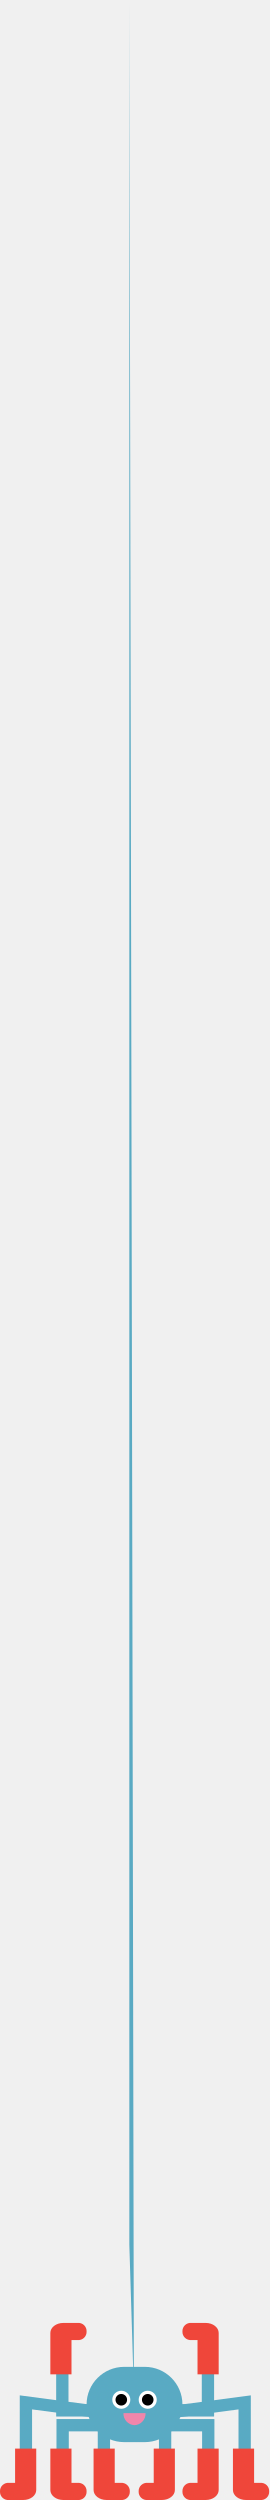
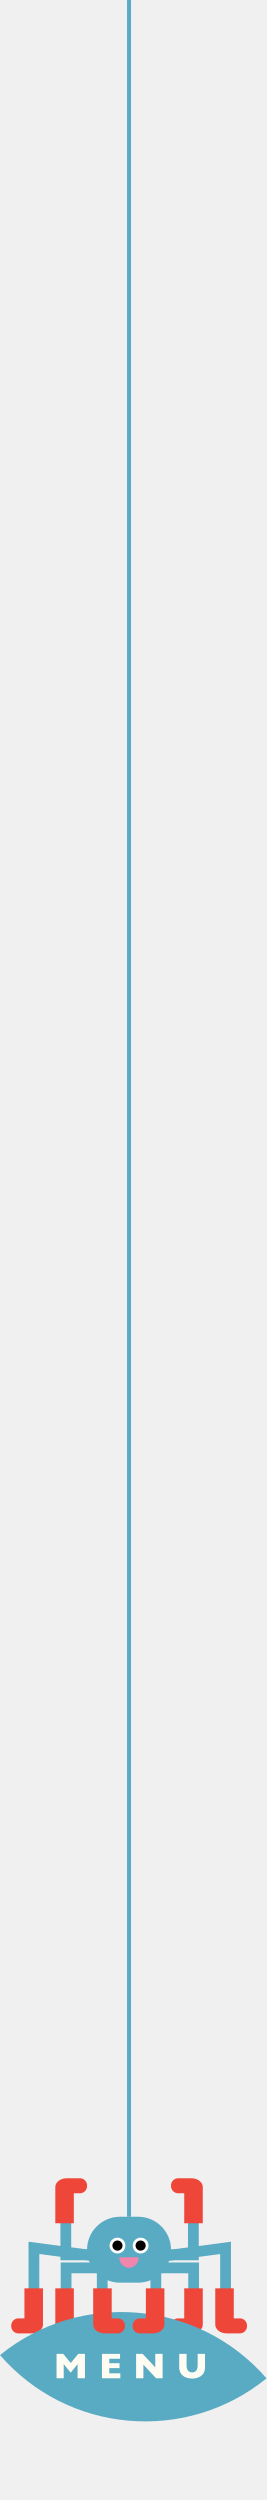
- <svg xmlns="http://www.w3.org/2000/svg" width="92.873" height="862.55" viewBox="0 0 92.873 862.55">
-   <g id="Group_3292" data-name="Group 3292" transform="translate(-1970.921 10014.5)">
-     <rect id="Rectangle_2476" data-name="Rectangle 2476" width="33.069" height="25.973" rx="12.987" transform="translate(2000.795 -9197.889)" fill="#59aac3" />
-     <path id="Path_5742" data-name="Path 5742" d="M-3789.137,11041.448h-4.247v-20.691h-12.587v-4.246h16.834Z" transform="translate(5834.033 -20196.385)" fill="#59aac3" />
-     <path id="Path_5743" data-name="Path 5743" d="M-3993.126,11041.448h-4.247v-24.937h17.307v4.246h-13.06Z" transform="translate(5987.781 -20196.385)" fill="#59aac3" />
-     <path id="Path_5744" data-name="Path 5744" d="M-3829.985,11032.012h-4.247v-11.255h-4.059v-4.246h8.306Z" transform="translate(5859.995 -20196.385)" fill="#59aac3" />
-     <path id="Path_5745" data-name="Path 5745" d="M-3920.731,11040.64h-4.246v-24.129h8.5v4.246h-4.257Z" transform="translate(5929.626 -20196.385)" fill="#59aac3" />
-     <path id="Path_5746" data-name="Path 5746" d="M-4057.523,11009.617h-4.247v-34.674l27.39,3.621-.558,4.21-22.585-2.984Z" transform="translate(6039.508 -20162.996)" fill="#59aac3" />
-     <path id="Path_5747" data-name="Path 5747" d="M-3925.023,11080.157v-11.826h-7.3v14.282c0,1.9,2,3.448,4.465,3.448h4.9a2.835,2.835,0,0,0,3.14-2.95h0a2.836,2.836,0,0,0-3.14-2.954Z" transform="translate(5935.529 -20238.012)" fill="#ef463a" />
-     <path id="Path_5748" data-name="Path 5748" d="M-4000.843,11080.157v-11.826h-7.3v14.282c0,1.9,2,3.448,4.466,3.448h4.9a2.834,2.834,0,0,0,3.139-2.95h0a2.835,2.835,0,0,0-3.139-2.954Z" transform="translate(5996.434 -20238.012)" fill="#ef463a" />
-     <path id="Path_5749" data-name="Path 5749" d="M-3848.1,11080.157v-11.826h7.3v14.282c0,1.9-2,3.448-4.466,3.448h-4.9a2.835,2.835,0,0,1-3.14-2.95h0a2.836,2.836,0,0,1,3.14-2.954Z" transform="translate(5872.059 -20238.012)" fill="#ef463a" />
-     <path id="Path_5750" data-name="Path 5750" d="M-3771.275,11080.157v-11.826h7.3v14.282c0,1.9-2,3.448-4.465,3.448h-4.9a2.836,2.836,0,0,1-3.14-2.95h0a2.837,2.837,0,0,1,3.14-2.954Z" transform="translate(5810.345 -20238.012)" fill="#ef463a" />
-     <path id="Path_5751" data-name="Path 5751" d="M-4091.217,11080.157v-11.826h7.3v14.282c0,1.9-2,3.448-4.465,3.448h-4.9a2.835,2.835,0,0,1-3.14-2.95h0a2.836,2.836,0,0,1,3.14-2.954Z" transform="translate(6067.343 -20238.012)" fill="#ef463a" />
-     <path id="Path_5752" data-name="Path 5752" d="M-3768.383,11009.617h-4.246v-29.827l-22.586,2.984-.557-4.21,27.39-3.621Z" transform="translate(5825.841 -20162.996)" fill="#59aac3" />
-     <path id="Path_5753" data-name="Path 5753" d="M-3981.086,10910.261h-16.836v-24.937h4.247v20.69h12.589Z" transform="translate(5988.221 -20091.008)" fill="#59aac3" />
-     <path id="Path_5754" data-name="Path 5754" d="M-3791.614,10910.261h-17.307v-4.246h13.06v-20.69h4.247Z" transform="translate(5836.403 -20091.008)" fill="#59aac3" />
-     <circle id="Ellipse_403" data-name="Ellipse 403" cx="3.114" cy="3.114" r="3.114" transform="translate(2009.656 -9189.646)" fill="#fff" />
-     <circle id="Ellipse_404" data-name="Ellipse 404" cx="3.114" cy="3.114" r="3.114" transform="translate(2018.775 -9189.646)" fill="#fff" />
-     <circle id="Ellipse_405" data-name="Ellipse 405" cx="1.997" cy="1.997" r="1.997" transform="translate(2010.773 -9188.529)" />
-     <circle id="Ellipse_406" data-name="Ellipse 406" cx="1.997" cy="1.997" r="1.997" transform="translate(2019.892 -9188.529)" />
-     <path id="Path_5755" data-name="Path 5755" d="M-4000.843,10853.819v11.828h-7.3v-14.279c0-1.908,2-3.453,4.466-3.453h4.9a2.834,2.834,0,0,1,3.139,2.953h0a2.835,2.835,0,0,1-3.139,2.951Z" transform="translate(5996.434 -20060.957)" fill="#ef463a" />
-     <path id="Path_5756" data-name="Path 5756" d="M-3771.275,10853.819v11.828h7.3v-14.279c0-1.908-2-3.453-4.465-3.453h-4.9a2.836,2.836,0,0,0-3.14,2.953h0a2.837,2.837,0,0,0,3.14,2.951Z" transform="translate(5810.345 -20060.957)" fill="#ef463a" />
-     <path id="Path_5757" data-name="Path 5757" d="M-3872.294,11006.078a4,4,0,0,1-3.816,4.168,4,4,0,0,1-3.816-4.168" transform="translate(5893.438 -20188.006)" fill="#f086ab" />
-     <path id="Path_5758" data-name="Path 5758" d="M-3680.614,11080.157v-11.826h-7.3v14.282c0,1.9,2,3.448,4.466,3.448h4.9a2.834,2.834,0,0,0,3.139-2.95h0a2.835,2.835,0,0,0-3.139-2.954Z" transform="translate(5739.203 -20238.012)" fill="#ef463a" />
-     <path id="Path_6278" data-name="Path 6278" d="M0,23.507V-750.976L1.572,74.258h0Z" transform="translate(2015.543 -9263.524)" fill="#59aac3" />
+ <svg xmlns="http://www.w3.org/2000/svg" width="97.231" height="912.091" viewBox="0 0 97.231 912.091">
+   <g id="Group_3440" data-name="Group 3440" transform="translate(221.173 9081.977)">
+     <rect id="Rectangle_2802" data-name="Rectangle 2802" width="30.63" height="24.057" rx="12.029" transform="translate(-189.408 -8273.227)" fill="#59aac3" />
+     <path id="Path_6568" data-name="Path 6568" d="M-3790.378,11039.608h-3.934v-19.165h-11.659v-3.933h15.592Z" transform="translate(3641.818 -19273.051)" fill="#59aac3" />
+     <path id="Path_6569" data-name="Path 6569" d="M-3993.44,11039.608h-3.934v-23.1h16.031v3.933h-12.1Z" transform="translate(3798.344 -19273.051)" fill="#59aac3" />
+     <path id="Path_6570" data-name="Path 6570" d="M-3830.6,11030.868h-3.934v-10.425h-3.76v-3.933h7.693Z" transform="translate(3668.249 -19273.051)" fill="#59aac3" />
+     <path id="Path_6571" data-name="Path 6571" d="M-3921.044,11038.859h-3.933v-22.349h7.876v3.933h-3.943Z" transform="translate(3739.139 -19273.051)" fill="#59aac3" />
+     <path id="Path_6572" data-name="Path 6572" d="M-4057.836,11007.06h-3.933v-32.116l25.37,3.354-.517,3.9-20.919-2.765Z" transform="translate(3851.005 -19239.059)" fill="#59aac3" />
+     <path id="Path_6573" data-name="Path 6573" d="M-4001.382,11079.285v-10.955h-6.764v13.23c0,1.762,1.852,3.193,4.136,3.193h4.54a2.627,2.627,0,0,0,2.908-2.734h0a2.626,2.626,0,0,0-2.908-2.734Z" transform="translate(3807.152 -19315.43)" fill="#ef463a" />
+     <path id="Path_6574" data-name="Path 6574" d="M-3771.659,11079.285v-10.955h6.763v13.23c0,1.762-1.852,3.193-4.135,3.193h-4.541a2.628,2.628,0,0,1-2.908-2.734h0a2.627,2.627,0,0,1,2.908-2.734Z" transform="translate(3617.702 -19315.43)" fill="#ef463a" />
+     <path id="Path_6575" data-name="Path 6575" d="M-4091.6,11079.285v-10.955h6.763v13.23c0,1.762-1.852,3.193-4.136,3.193h-4.541a2.627,2.627,0,0,1-2.908-2.734h0a2.626,2.626,0,0,1,2.908-2.734Z" transform="translate(3879.343 -19315.43)" fill="#ef463a" />
+     <path id="Path_6576" data-name="Path 6576" d="M-3770.4,11007.06h-3.933v-27.628l-20.92,2.765-.516-3.9,25.37-3.354Z" transform="translate(3633.479 -19239.059)" fill="#59aac3" />
+     <path id="Path_6577" data-name="Path 6577" d="M-3982.328,10908.421h-15.594v-23.1h3.934v19.164h11.66Z" transform="translate(3798.792 -19165.77)" fill="#59aac3" />
+     <path id="Path_6578" data-name="Path 6578" d="M-3792.891,10908.421h-16.031v-3.933h12.1v-19.164h3.934Z" transform="translate(3644.231 -19165.77)" fill="#59aac3" />
+     <circle id="Ellipse_598" data-name="Ellipse 598" cx="2.884" cy="2.884" r="2.884" transform="translate(-181.201 -8265.591)" fill="#fff" />
+     <circle id="Ellipse_599" data-name="Ellipse 599" cx="2.884" cy="2.884" r="2.884" transform="translate(-172.755 -8265.591)" fill="#fff" />
+     <circle id="Ellipse_600" data-name="Ellipse 600" cx="1.85" cy="1.85" r="1.85" transform="translate(-180.167 -8264.557)" />
+     <circle id="Ellipse_601" data-name="Ellipse 601" cx="1.85" cy="1.85" r="1.85" transform="translate(-171.721 -8264.557)" />
+     <path id="Path_6579" data-name="Path 6579" d="M-4001.382,10853.384v10.956h-6.764v-13.227c0-1.767,1.852-3.2,4.136-3.2h4.54a2.625,2.625,0,0,1,2.908,2.735h0a2.626,2.626,0,0,1-2.908,2.733Z" transform="translate(3807.152 -19135.178)" fill="#ef463a" />
+     <path id="Path_6580" data-name="Path 6580" d="M-3771.659,10853.384v10.956h6.763v-13.227c0-1.767-1.852-3.2-4.135-3.2h-4.541a2.627,2.627,0,0,0-2.908,2.735h0a2.628,2.628,0,0,0,2.908,2.733Z" transform="translate(3617.702 -19135.178)" fill="#ef463a" />
+     <path id="Path_6581" data-name="Path 6581" d="M-3872.857,11006.078a3.709,3.709,0,0,1-3.534,3.86,3.709,3.709,0,0,1-3.535-3.86" transform="translate(3702.297 -19264.52)" fill="#f086ab" />
+     <path id="Path_6582" data-name="Path 6582" d="M-3681.152,11079.285v-10.955h-6.763v13.23c0,1.762,1.852,3.193,4.136,3.193h4.541a2.626,2.626,0,0,0,2.907-2.734h0a2.625,2.625,0,0,0-2.907-2.734Z" transform="translate(3545.275 -19315.43)" fill="#ef463a" />
+     <rect id="Rectangle_2803" data-name="Rectangle 2803" width="1.456" height="808.749" transform="translate(-174.822 -9081.977)" fill="#59aac3" />
+     <g id="Group_3435" data-name="Group 3435" transform="translate(-631.55 -9107.924)">
+       <path id="Path_6545" data-name="Path 6545" d="M437.131,894.741H433.87v-6.267l-2.944,3.629h-.256l-2.952-3.629v6.267H424.55V883.924h2.958l3.325,4.058,3.341-4.058h2.957Z" transform="translate(0 0)" fill="#fffcf3" />
+       <path id="Path_6546" data-name="Path 6546" d="M440.254,894.741H432.1V883.924h8.022v2.169h-4.761v1.982H439.9v2.179h-4.543v2.31h4.895Z" transform="translate(12.563 0)" fill="#fffcf3" />
+       <path id="Path_6547" data-name="Path 6547" d="M449.526,894.741h-2.9l-5.614-6.024v6.024h-3.232V883.924h2.9l5.6,5.995v-5.995h3.253Z" transform="translate(22.018 0)" fill="#fffcf3" />
+       <path id="Path_6548" data-name="Path 6548" d="M456.379,889.895a5.037,5.037,0,0,1-.52,2.371,4.172,4.172,0,0,1-1.375,1.548,5.913,5.913,0,0,1-1.841.818,7.96,7.96,0,0,1-1.972.25,7.765,7.765,0,0,1-2.672-.469,4.762,4.762,0,0,1-2.177-1.591,4.651,4.651,0,0,1-.874-2.928v-5.971H448.2v5.129a4.391,4.391,0,0,0,.309,1.767,2.134,2.134,0,0,0,.858,1.023,2.714,2.714,0,0,0,2.571,0,2.1,2.1,0,0,0,.863-1.012,4.337,4.337,0,0,0,.312-1.767v-5.142h3.261Z" transform="translate(33.952 0)" fill="#fffcf3" />
+     </g>
+     <g id="Group_3436" data-name="Group 3436" transform="translate(-355.112 -8378.25)">
+       <path id="Path_6557" data-name="Path 6557" d="M0,0H0A70.146,70.146,0,0,1,69.015,69.015h0A70.146,70.146,0,0,1,0,0Z" transform="matrix(0.766, -0.643, 0.643, 0.766, 133.939, 155.495)" fill="#59aac3" />
+       <g id="Group_3359" data-name="Group 3359" transform="translate(154.575 155.042)">
+         <path id="Path_6553" data-name="Path 6553" d="M153.831,165.791h-2.687v-5.16l-2.422,2.988h-.212l-2.43-2.988v5.16h-2.609v-8.907h2.435l2.738,3.342,2.751-3.342h2.435Z" transform="translate(-143.472 -156.884)" fill="#fffcf3" />
+         <path id="Path_6554" data-name="Path 6554" d="M173.133,165.791h-6.716v-8.907h6.606v1.787H169.1V160.3h3.74V162.1H169.1V164h4.029Z" transform="translate(-149.86 -156.884)" fill="#fffcf3" />
+         <path id="Path_6555" data-name="Path 6555" d="M193.361,165.791H190.97l-4.62-4.961v4.961h-2.661v-8.907h2.384l4.608,4.936v-4.936h2.68Z" transform="translate(-154.669 -156.884)" fill="#fffcf3" />
+         <path id="Path_6556" data-name="Path 6556" d="M214.9,161.8a4.145,4.145,0,0,1-.429,1.951,3.426,3.426,0,0,1-1.131,1.275,4.871,4.871,0,0,1-1.516.675,6.607,6.607,0,0,1-1.624.206,6.428,6.428,0,0,1-2.2-.386,3.913,3.913,0,0,1-1.79-1.311,3.813,3.813,0,0,1-.72-2.409v-4.917h2.68v4.223a3.616,3.616,0,0,0,.255,1.455,1.757,1.757,0,0,0,.707.844,2.249,2.249,0,0,0,2.116,0,1.727,1.727,0,0,0,.712-.836,3.6,3.6,0,0,0,.255-1.452v-4.236H214.9Z" transform="translate(-160.737 -156.884)" fill="#fffcf3" />
+       </g>
+     </g>
+     <path id="Path_6583" data-name="Path 6583" d="M-3925.562,11079.285v-10.955h-6.763v13.23c0,1.762,1.852,3.193,4.135,3.193h4.541a2.627,2.627,0,0,0,2.908-2.734h0a2.626,2.626,0,0,0-2.908-2.734Z" transform="translate(3745.147 -19315.43)" fill="#ef463a" />
+     <path id="Path_6584" data-name="Path 6584" d="M-3848.488,11079.285v-10.955h6.763v13.23c0,1.762-1.851,3.193-4.136,3.193h-4.54a2.627,2.627,0,0,1-2.908-2.734h0a2.626,2.626,0,0,1,2.908-2.734Z" transform="translate(3680.53 -19315.43)" fill="#ef463a" />
  </g>
</svg>
